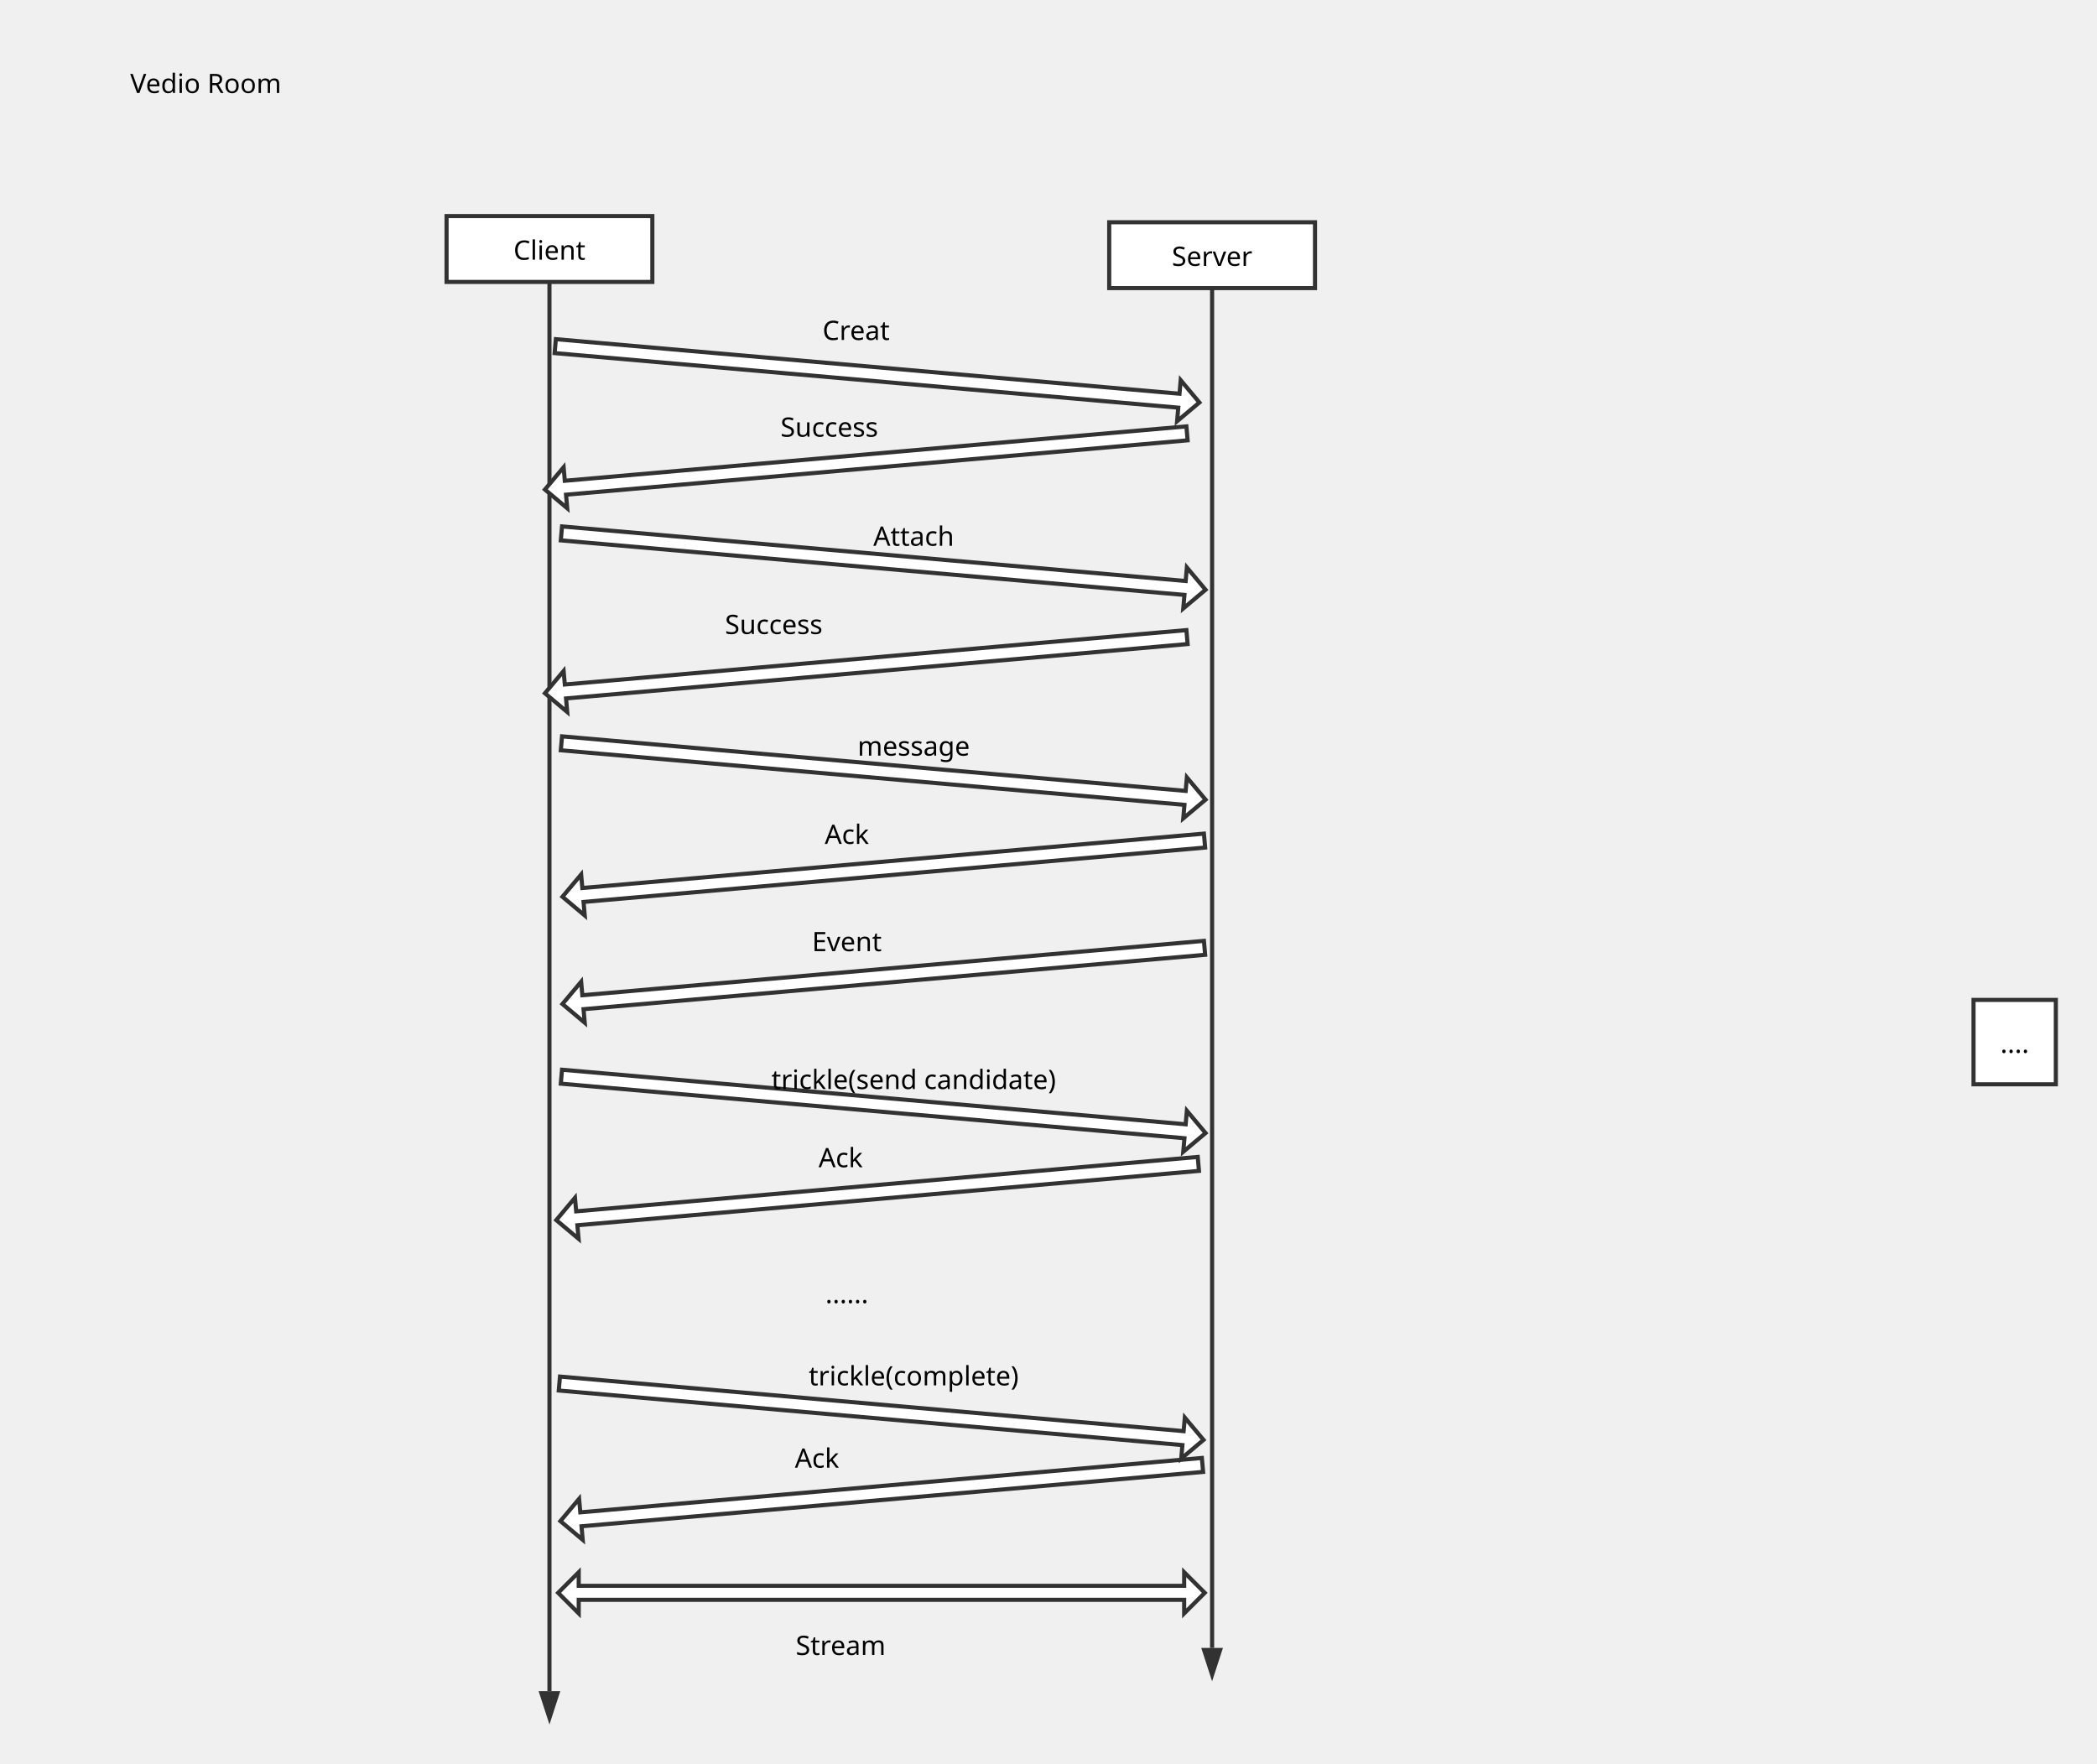
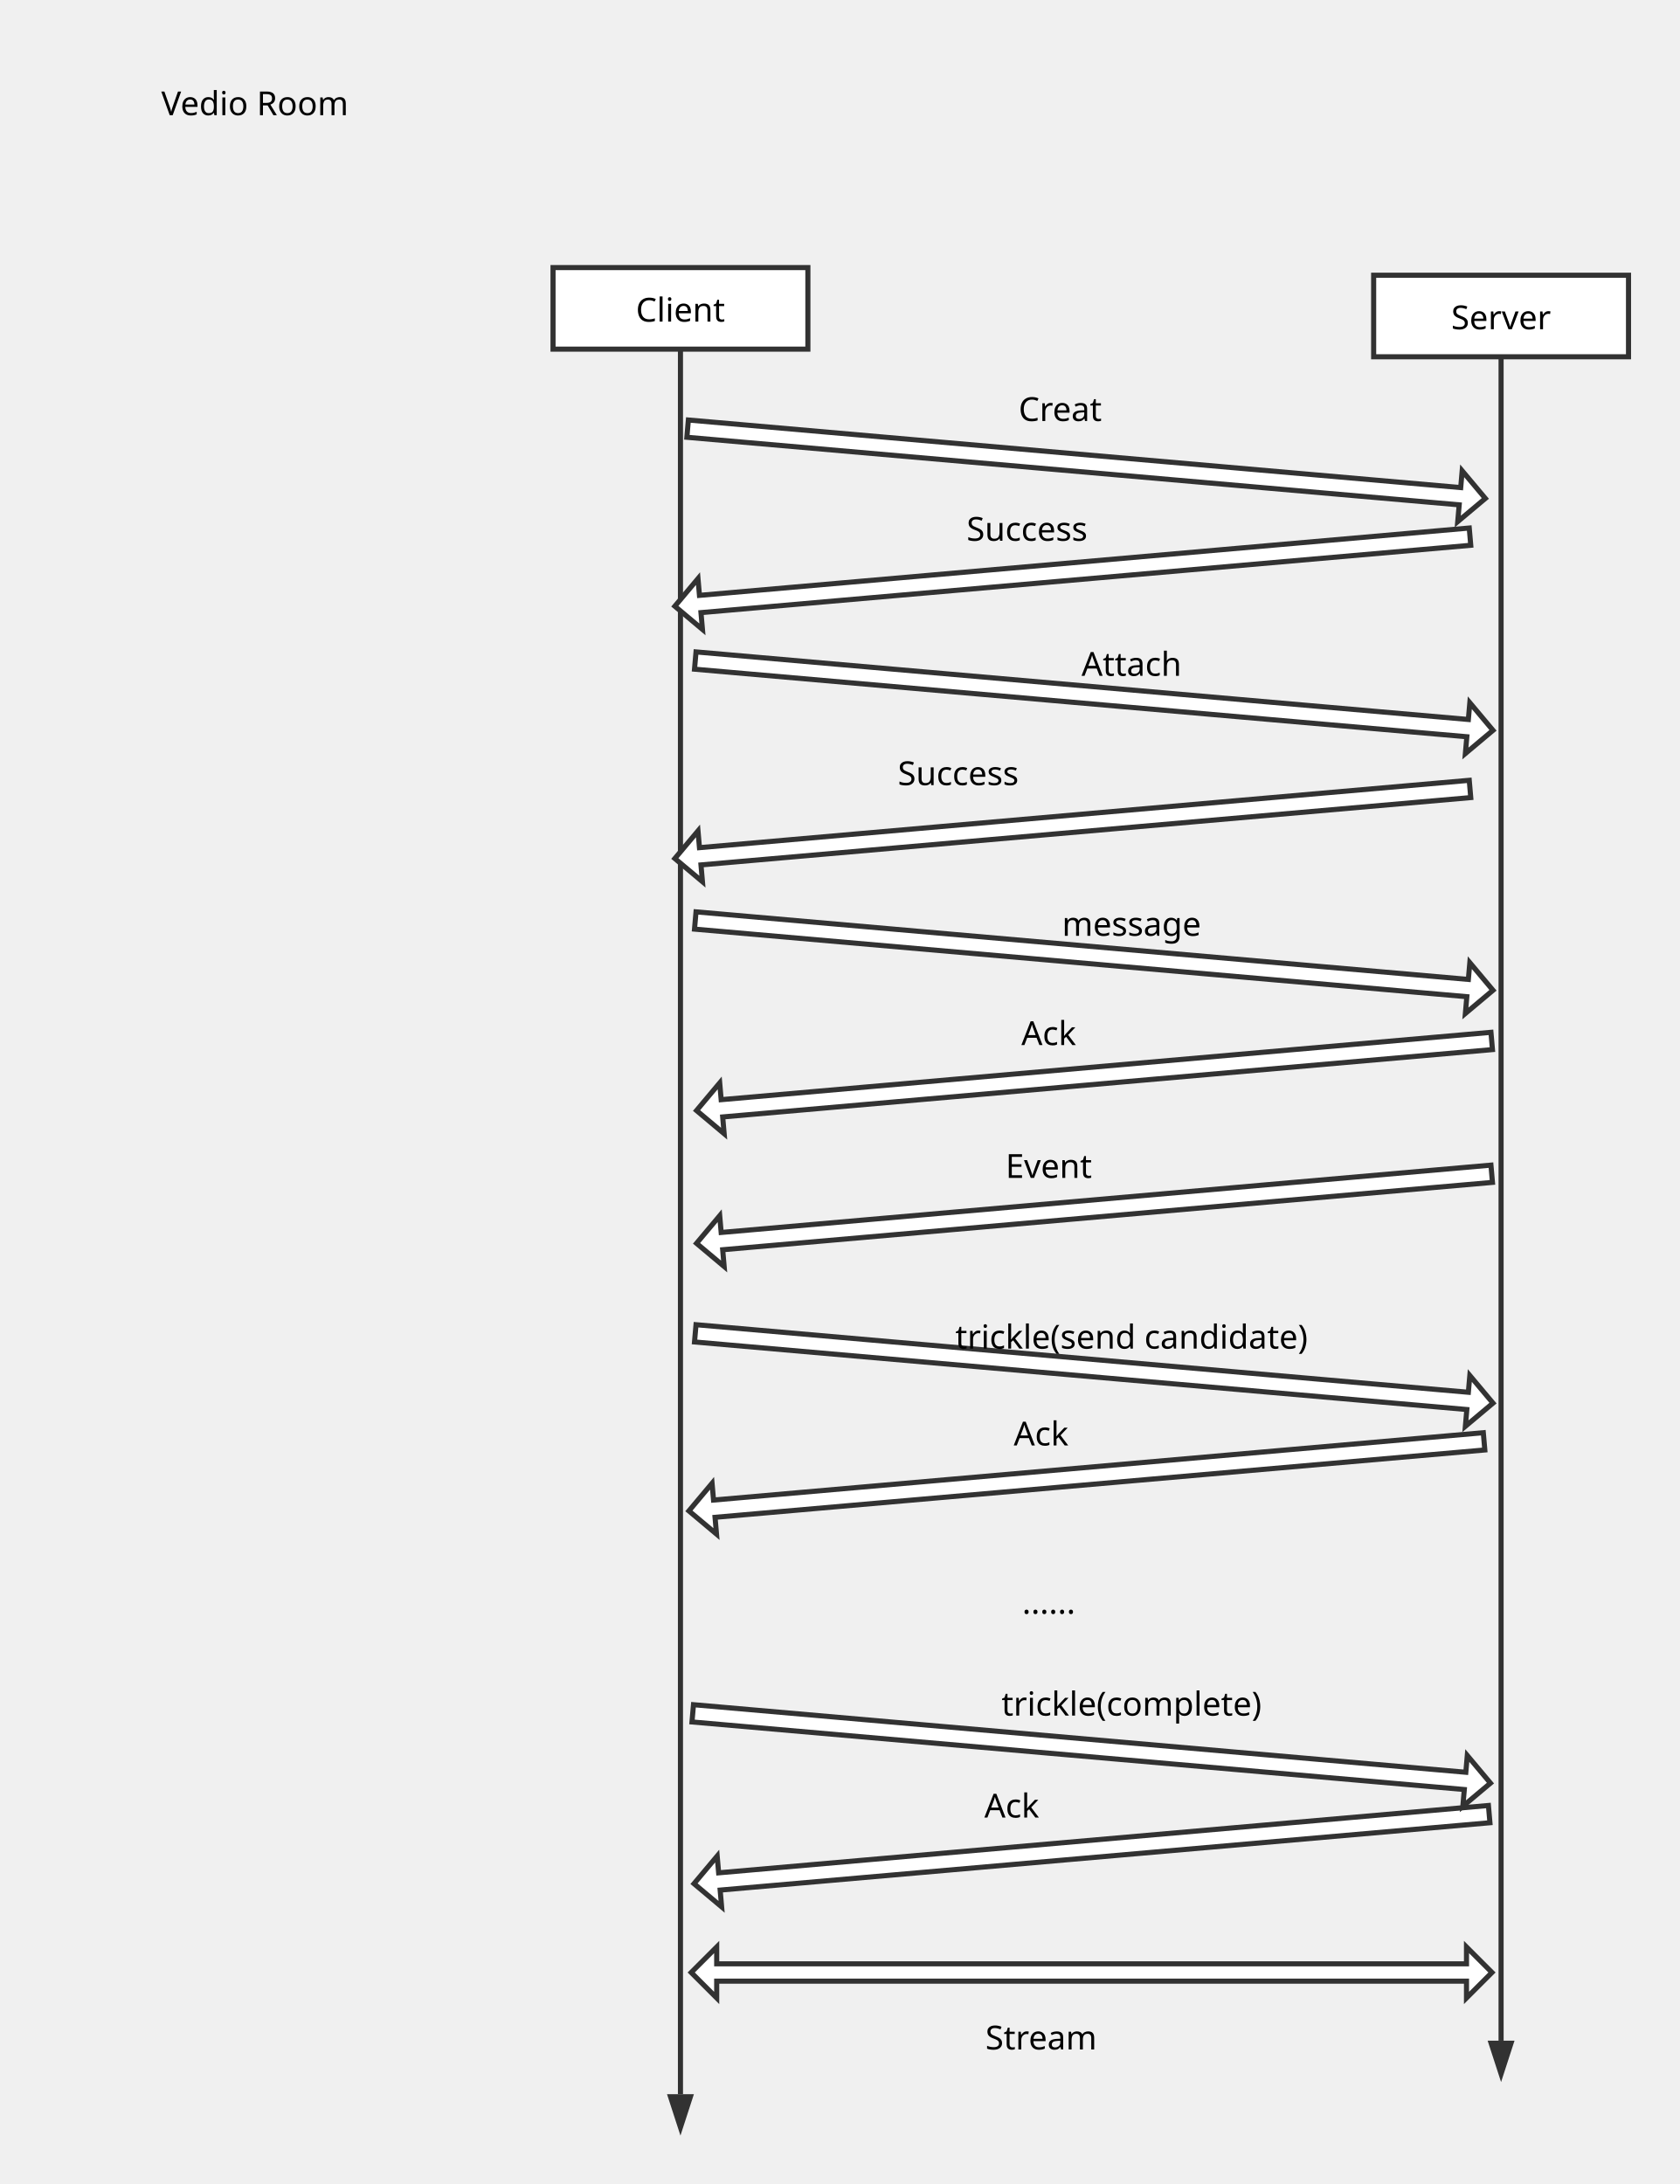
- <svg xmlns="http://www.w3.org/2000/svg" id="processonSvg1000" viewBox="-20.0 25.0 1019.0 857.0" width="1019.0" height="857.0">
+ <svg xmlns="http://www.w3.org/2000/svg" id="processonSvg1000" viewBox="-20.0 25.0 659.0 857.0" width="659.0" height="857.0">
  <defs id="ProcessOnDefs1001">
    <marker id="ProcessOnMarker1011" markerUnits="userSpaceOnUse" orient="auto" markerWidth="16.236" markerHeight="10.551" viewBox="-1.0 -1.376 16.236 10.551" refX="-1.0" refY="3.899">
      <path id="ProcessOnPath1012" d="M12.0 3.899L0.0 7.798V0.0Z" stroke="#323232" stroke-width="2.0" fill="#323232" transform="matrix(1.0,0.0,0.0,1.0,0.0,0.0)" />
    </marker>
    <marker id="ProcessOnMarker1019" markerUnits="userSpaceOnUse" orient="auto" markerWidth="16.236" markerHeight="10.551" viewBox="-1.0 -1.376 16.236 10.551" refX="-1.0" refY="3.899">
      <path id="ProcessOnPath1020" d="M12.0 3.899L0.0 7.798V0.0Z" stroke="#323232" stroke-width="2.0" fill="#323232" transform="matrix(1.0,0.0,0.0,1.0,0.0,0.0)" />
    </marker>
  </defs>
  <g id="ProcessOnG1002">
-     <path id="ProcessOnPath1003" d="M-20.0 25.0H999.0V882.0H-20.0V25.0Z" fill="none" />
+     <path id="ProcessOnPath1003" d="M-20.0 25.0H639.0V882.0H-20.0V25.0Z" fill="none" />
    <g id="ProcessOnG1004">
      <g id="ProcessOnG1005" transform="matrix(1.0,0.0,0.0,1.0,197.0,130.0)" opacity="1.0">
        <path id="ProcessOnPath1006" d="M0.0 0.0L100.0 0.0L100.0 32.0L0.0 32.0Z" stroke="#323232" stroke-width="2.0" stroke-dasharray="none" opacity="1.0" fill="#ffffff" />
        <g id="ProcessOnG1007" transform="matrix(1.0,0.0,0.0,1.0,10.0,7.875)">
          <text id="ProcessOnText1008" fill="#000000" font-weight="normal" font-style="normal" text-decoration="blink" font-family="微软雅黑" text-anchor="middle" font-size="13" x="40.0" y="13.325">Client</text>
        </g>
      </g>
      <g id="ProcessOnG1009">
        <path id="ProcessOnPath1010" d="M247.0 162.0L247.0 512.0L247.0 512.0L247.0 846.764" stroke="#323232" stroke-width="2.0" stroke-dasharray="none" fill="none" marker-end="url(#ProcessOnMarker1011)" />
      </g>
      <g id="ProcessOnG1013" transform="matrix(1.0,0.0,0.0,1.0,519.0,133.0)" opacity="1.0">
        <path id="ProcessOnPath1014" d="M0.0 0.0L100.0 0.0L100.0 32.0L0.0 32.0Z" stroke="#323232" stroke-width="2.0" stroke-dasharray="none" opacity="1.0" fill="#ffffff" />
        <g id="ProcessOnG1015" transform="matrix(1.0,0.0,0.0,1.0,10.0,7.875)">
          <text id="ProcessOnText1016" fill="#000000" font-weight="normal" font-style="normal" text-decoration="blink" font-family="微软雅黑" text-anchor="middle" font-size="13" x="40.0" y="13.325">Server</text>
        </g>
      </g>
      <g id="ProcessOnG1017">
        <path id="ProcessOnPath1018" d="M569.0 165.0L569.0 503.0L569.0 503.0L569.0 825.764" stroke="#323232" stroke-width="2.0" stroke-dasharray="none" fill="none" marker-end="url(#ProcessOnMarker1019)" />
      </g>
      <g id="ProcessOnG1021" transform="matrix(-0.9961947,-0.08715574,0.08715574,-0.9961947,561.9524,230.5446)" opacity="1.0">
        <path id="ProcessOnPath1022" d="M0.0 10.0L10.0 0.0L10.0 6.6L314.209 6.6L314.209 13.4L10.0 13.4L10.0 20.0L0.0 10.0Z" stroke="#323232" stroke-width="2.0" stroke-dasharray="none" opacity="1.0" fill="#ffffff" />
      </g>
      <g id="ProcessOnG1023" transform="matrix(1.0,0.0,0.0,1.0,0.0,45.0)" opacity="1.0">
        <path id="ProcessOnPath1024" d="M0.0 0.0L160.0 0.0L160.0 40.0L0.0 40.0Z" stroke="#323232" stroke-width="0.0" stroke-dasharray="none" opacity="1.0" fill="none" />
        <g id="ProcessOnG1025" transform="matrix(1.0,0.0,0.0,1.0,0.0,11.875)">
          <text id="ProcessOnText1026" fill="#000000" font-weight="normal" font-style="normal" text-decoration="blink" font-family="微软雅黑" text-anchor="middle" font-size="13" x="80.0" y="13.325">Vedio Room</text>
        </g>
      </g>
      <g id="ProcessOnG1027" transform="matrix(1.0,0.0,0.0,1.0,316.0,165.0)" opacity="1.0">
        <path id="ProcessOnPath1028" d="M0.0 0.0L160.0 0.0L160.0 40.0L0.0 40.0Z" stroke="#323232" stroke-width="0.0" stroke-dasharray="none" opacity="1.0" fill="none" />
        <g id="ProcessOnG1029" transform="matrix(1.0,0.0,0.0,1.0,0.0,11.875)">
          <text id="ProcessOnText1030" fill="#000000" font-weight="normal" font-style="normal" text-decoration="blink" font-family="微软雅黑" text-anchor="middle" font-size="13" x="80.0" y="13.325">Creat</text>
        </g>
      </g>
      <g id="ProcessOnG1031" transform="matrix(0.9961947,-0.08715574,0.08715574,0.9961947,243.9223,252.9165)" opacity="1.0">
        <path id="ProcessOnPath1032" d="M0.0 10.0L10.0 0.0L10.0 6.6L313.202 6.6L313.202 13.4L10.0 13.4L10.0 20.0L0.0 10.0Z" stroke="#323232" stroke-width="2.0" stroke-dasharray="none" opacity="1.0" fill="#ffffff" />
      </g>
      <g id="ProcessOnG1033" transform="matrix(1.0,0.0,0.0,1.0,303.0,212.0)" opacity="1.0">
        <path id="ProcessOnPath1034" d="M0.0 0.0L160.0 0.0L160.0 40.0L0.0 40.0Z" stroke="#323232" stroke-width="0.0" stroke-dasharray="none" opacity="1.0" fill="none" />
        <g id="ProcessOnG1035" transform="matrix(1.0,0.0,0.0,1.0,0.0,11.875)">
          <text id="ProcessOnText1036" fill="#000000" font-weight="normal" font-style="normal" text-decoration="blink" font-family="微软雅黑" text-anchor="middle" font-size="13" x="80.0" y="13.325">Success</text>
        </g>
      </g>
      <g id="ProcessOnG1037" transform="matrix(-0.9961947,-0.08715574,0.08715574,-0.9961947,564.9524,321.5446)" opacity="1.0">
        <path id="ProcessOnPath1038" d="M0.0 10.0L10.0 0.0L10.0 6.6L314.209 6.6L314.209 13.4L10.0 13.4L10.0 20.0L0.0 10.0Z" stroke="#323232" stroke-width="2.0" stroke-dasharray="none" opacity="1.0" fill="#ffffff" />
      </g>
      <g id="ProcessOnG1039" transform="matrix(1.0,0.0,0.0,1.0,344.0,265.0)" opacity="1.0">
        <path id="ProcessOnPath1040" d="M0.0 0.0L160.0 0.0L160.0 40.0L0.0 40.0Z" stroke="#323232" stroke-width="0.0" stroke-dasharray="none" opacity="1.0" fill="none" />
        <g id="ProcessOnG1041" transform="matrix(1.0,0.0,0.0,1.0,0.0,11.875)">
          <text id="ProcessOnText1042" fill="#000000" font-weight="normal" font-style="normal" text-decoration="blink" font-family="微软雅黑" text-anchor="middle" font-size="13" x="80.0" y="13.325">Attach</text>
        </g>
      </g>
      <g id="ProcessOnG1043" transform="matrix(0.9961947,-0.08715574,0.08715574,0.9961947,243.9223,351.9165)" opacity="1.0">
        <path id="ProcessOnPath1044" d="M0.0 10.0L10.0 0.0L10.0 6.6L313.202 6.6L313.202 13.4L10.0 13.4L10.0 20.0L0.0 10.0Z" stroke="#323232" stroke-width="2.0" stroke-dasharray="none" opacity="1.0" fill="#ffffff" />
      </g>
      <g id="ProcessOnG1045" transform="matrix(1.0,0.0,0.0,1.0,276.0,307.8901)" opacity="1.0">
        <path id="ProcessOnPath1046" d="M0.0 0.0L160.0 0.0L160.0 40.0L0.0 40.0Z" stroke="#323232" stroke-width="0.0" stroke-dasharray="none" opacity="1.0" fill="none" />
        <g id="ProcessOnG1047" transform="matrix(1.0,0.0,0.0,1.0,0.0,11.875)">
          <text id="ProcessOnText1048" fill="#000000" font-weight="normal" font-style="normal" text-decoration="blink" font-family="微软雅黑" text-anchor="middle" font-size="13" x="80.0" y="13.325">Success</text>
        </g>
      </g>
      <g id="ProcessOnG1049" transform="matrix(-0.9961947,-0.08715574,0.08715574,-0.9961947,564.9524,423.5446)" opacity="1.0">
        <path id="ProcessOnPath1050" d="M0.0 10.0L10.0 0.0L10.0 6.6L314.209 6.6L314.209 13.4L10.0 13.4L10.0 20.0L0.0 10.0Z" stroke="#323232" stroke-width="2.0" stroke-dasharray="none" opacity="1.0" fill="#ffffff" />
      </g>
      <g id="ProcessOnG1051" transform="matrix(1.0,0.0,0.0,1.0,344,367.0)" opacity="1.0">
        <path id="ProcessOnPath1052" d="M0.0 0.0L160.0 0.0L160.0 40.0L0.0 40.0Z" stroke="#323232" stroke-width="0.0" stroke-dasharray="none" opacity="1.0" fill="none" />
        <g id="ProcessOnG1053" transform="matrix(1.0,0.0,0.0,1.0,0.0,11.875)">
          <text id="ProcessOnText1054" fill="#000000" font-weight="normal" font-style="normal" text-decoration="blink" font-family="微软雅黑" text-anchor="middle" font-size="13" x="80.0" y="13.325">message</text>
        </g>
      </g>
      <g id="ProcessOnG1055" transform="matrix(0.9961947,-0.08715574,0.08715574,0.9961947,252.4405,450.8066)" opacity="1.0">
        <path id="ProcessOnPath1056" d="M0.0 10.0L10.0 0.0L10.0 6.6L313.202 6.6L313.202 13.4L10.0 13.4L10.0 20.0L0.0 10.0Z" stroke="#323232" stroke-width="2.0" stroke-dasharray="none" opacity="1.0" fill="#ffffff" />
      </g>
      <g id="ProcessOnG1057" transform="matrix(1.0,0.0,0.0,1.0,311.5182,409.8901)" opacity="1.0">
        <path id="ProcessOnPath1058" d="M0.0 0.0L160.0 0.0L160.0 40.0L0.0 40.0Z" stroke="#323232" stroke-width="0.0" stroke-dasharray="none" opacity="1.0" fill="none" />
        <g id="ProcessOnG1059" transform="matrix(1.0,0.0,0.0,1.0,0.0,11.875)">
          <text id="ProcessOnText1060" fill="#000000" font-weight="normal" font-style="normal" text-decoration="blink" font-family="微软雅黑" text-anchor="middle" font-size="13" x="80.0" y="13.325">Ack</text>
        </g>
      </g>
      <g id="ProcessOnG1061" transform="matrix(0.9961947,-0.08715574,0.08715574,0.9961947,252.4405,502.9165)" opacity="1.0">
        <path id="ProcessOnPath1062" d="M0.0 10.0L10.0 0.0L10.0 6.6L313.202 6.6L313.202 13.4L10.0 13.4L10.0 20.0L0.0 10.0Z" stroke="#323232" stroke-width="2.0" stroke-dasharray="none" opacity="1.0" fill="#ffffff" />
      </g>
      <g id="ProcessOnG1063" transform="matrix(1.0,0.0,0.0,1.0,311.5182,462)" opacity="1.0">
        <path id="ProcessOnPath1064" d="M0.0 0.0L160.0 0.0L160.0 40.0L0.0 40.0Z" stroke="#323232" stroke-width="0.0" stroke-dasharray="none" opacity="1.0" fill="none" />
        <g id="ProcessOnG1065" transform="matrix(1.0,0.0,0.0,1.0,0.0,11.875)">
          <text id="ProcessOnText1066" fill="#000000" font-weight="normal" font-style="normal" text-decoration="blink" font-family="微软雅黑" text-anchor="middle" font-size="13" x="80.0" y="13.325">Event</text>
        </g>
      </g>
      <g id="ProcessOnG1067" transform="matrix(-0.9961947,-0.08715574,0.08715574,-0.9961947,564.9524,585.5446)" opacity="1.0">
        <path id="ProcessOnPath1068" d="M0.0 10.0L10.0 0.0L10.0 6.6L314.209 6.6L314.209 13.4L10.0 13.4L10.0 20.0L0.0 10.0Z" stroke="#323232" stroke-width="2.0" stroke-dasharray="none" opacity="1.0" fill="#ffffff" />
      </g>
      <g id="ProcessOnG1069" transform="matrix(1.0,0.0,0.0,1.0,344,529.0)" opacity="1.0">
        <path id="ProcessOnPath1070" d="M0.0 0.0L160.0 0.0L160.0 40.0L0.0 40.0Z" stroke="#323232" stroke-width="0.0" stroke-dasharray="none" opacity="1.0" fill="none" />
        <g id="ProcessOnG1071" transform="matrix(1.0,0.0,0.0,1.0,0.0,11.875)">
          <text id="ProcessOnText1072" fill="#000000" font-weight="normal" font-style="normal" text-decoration="blink" font-family="微软雅黑" text-anchor="middle" font-size="13" x="80.0" y="13.325">trickle(send candidate)</text>
        </g>
      </g>
      <g id="ProcessOnG1073" transform="matrix(0.9961947,-0.08715574,0.08715574,0.9961947,249.4405,607.9165)" opacity="1.0">
        <path id="ProcessOnPath1074" d="M0.0 10.0L10.0 0.0L10.0 6.6L313.202 6.6L313.202 13.4L10.0 13.4L10.0 20.0L0.0 10.0Z" stroke="#323232" stroke-width="2.0" stroke-dasharray="none" opacity="1.0" fill="#ffffff" />
      </g>
      <g id="ProcessOnG1075" transform="matrix(1.0,0.0,0.0,1.0,308.5182,567)" opacity="1.0">
        <path id="ProcessOnPath1076" d="M0.0 0.0L160.0 0.0L160.0 40.0L0.0 40.0Z" stroke="#323232" stroke-width="0.0" stroke-dasharray="none" opacity="1.0" fill="none" />
        <g id="ProcessOnG1077" transform="matrix(1.0,0.0,0.0,1.0,0.0,11.875)">
          <text id="ProcessOnText1078" fill="#000000" font-weight="normal" font-style="normal" text-decoration="blink" font-family="微软雅黑" text-anchor="middle" font-size="13" x="80.0" y="13.325">Ack</text>
        </g>
      </g>
-       <g id="ProcessOnG1079" transform="matrix(1.0,0.0,0.0,1.0,939.0,510.8901)" opacity="1.0">
-         <path id="ProcessOnPath1080" d="M0.0 0.0L40.0 0.0L40.0 41.0L0.0 41.0Z" stroke="#323232" stroke-width="2.0" stroke-dasharray="none" opacity="1.0" fill="#ffffff" />
-         <g id="ProcessOnG1081" transform="matrix(1.0,0.0,0.0,1.0,10.0,12.375)">
-           <text id="ProcessOnText1082" fill="#000000" font-weight="normal" font-style="normal" text-decoration="blink" font-family="微软雅黑" text-anchor="middle" font-size="13" x="10.0" y="13.325">....</text>
+       <g id="ProcessOnG1079" transform="matrix(1.0,0.0,0.0,1.0,311.5182,633.0)" opacity="1.0">
+         <path id="ProcessOnPath1080" d="M0.0 0.0L160.0 0.0L160.0 40.0L0.0 40.0Z" stroke="#323232" stroke-width="0.0" stroke-dasharray="none" opacity="1.0" fill="none" />
+         <g id="ProcessOnG1081" transform="matrix(1.0,0.0,0.0,1.0,0.0,11.875)">
+           <text id="ProcessOnText1082" fill="#000000" font-weight="normal" font-style="normal" text-decoration="blink" font-family="微软雅黑" text-anchor="middle" font-size="13" x="80.0" y="13.325">......</text>
        </g>
      </g>
-       <g id="ProcessOnG1083" transform="matrix(1.0,0.0,0.0,1.0,311.5182,633.0)" opacity="1.0">
-         <path id="ProcessOnPath1084" d="M0.0 0.0L160.0 0.0L160.0 40.0L0.0 40.0Z" stroke="#323232" stroke-width="0.0" stroke-dasharray="none" opacity="1.0" fill="none" />
-         <g id="ProcessOnG1085" transform="matrix(1.0,0.0,0.0,1.0,0.0,11.875)">
-           <text id="ProcessOnText1086" fill="#000000" font-weight="normal" font-style="normal" text-decoration="blink" font-family="微软雅黑" text-anchor="middle" font-size="13" x="80.0" y="13.325">......</text>
+       <g id="ProcessOnG1083" transform="matrix(0.9961947,-0.08715574,0.08715574,0.9961947,251.448,754.1917)" opacity="1.0">
+         <path id="ProcessOnPath1084" d="M0.0 10.0L10.0 0.0L10.0 6.6L313.202 6.6L313.202 13.4L10.0 13.4L10.0 20.0L0.0 10.0Z" stroke="#323232" stroke-width="2.0" stroke-dasharray="none" opacity="1.0" fill="#ffffff" />
+       </g>
+       <g id="ProcessOnG1085" transform="matrix(1.0,0.0,0.0,1.0,297.0,713.0)" opacity="1.0">
+         <path id="ProcessOnPath1086" d="M0.0 0.0L160.0 0.0L160.0 40.0L0.0 40.0Z" stroke="#323232" stroke-width="0.0" stroke-dasharray="none" opacity="1.0" fill="none" />
+         <g id="ProcessOnG1087" transform="matrix(1.0,0.0,0.0,1.0,0.0,11.875)">
+           <text id="ProcessOnText1088" fill="#000000" font-weight="normal" font-style="normal" text-decoration="blink" font-family="微软雅黑" text-anchor="middle" font-size="13" x="80.0" y="13.325">Ack</text>
        </g>
      </g>
-       <g id="ProcessOnG1087" transform="matrix(0.9961947,-0.08715574,0.08715574,0.9961947,251.448,754.1917)" opacity="1.0">
-         <path id="ProcessOnPath1088" d="M0.0 10.0L10.0 0.0L10.0 6.6L313.202 6.6L313.202 13.4L10.0 13.4L10.0 20.0L0.0 10.0Z" stroke="#323232" stroke-width="2.0" stroke-dasharray="none" opacity="1.0" fill="#ffffff" />
+       <g id="ProcessOnG1089" transform="matrix(-0.9961947,-0.08715574,0.08715574,-0.9961947,563.9598,734.6545)" opacity="1.0">
+         <path id="ProcessOnPath1090" d="M0.0 10.0L10.0 0.0L10.0 6.6L314.209 6.6L314.209 13.4L10.0 13.4L10.0 20.0L0.0 10.0Z" stroke="#323232" stroke-width="2.0" stroke-dasharray="none" opacity="1.0" fill="#ffffff" />
      </g>
-       <g id="ProcessOnG1089" transform="matrix(1.0,0.0,0.0,1.0,297.0,713.0)" opacity="1.0">
-         <path id="ProcessOnPath1090" d="M0.0 0.0L160.0 0.0L160.0 40.0L0.0 40.0Z" stroke="#323232" stroke-width="0.0" stroke-dasharray="none" opacity="1.0" fill="none" />
-         <g id="ProcessOnG1091" transform="matrix(1.0,0.0,0.0,1.0,0.0,11.875)">
-           <text id="ProcessOnText1092" fill="#000000" font-weight="normal" font-style="normal" text-decoration="blink" font-family="微软雅黑" text-anchor="middle" font-size="13" x="80.0" y="13.325">Ack</text>
+       <g id="ProcessOnG1091" transform="matrix(1.0,0.0,0.0,1.0,344,673.0)" opacity="1.0">
+         <path id="ProcessOnPath1092" d="M0.0 0.0L160.0 0.0L160.0 40.0L0.0 40.0Z" stroke="#323232" stroke-width="0.0" stroke-dasharray="none" opacity="1.0" fill="none" />
+         <g id="ProcessOnG1093" transform="matrix(1.0,0.0,0.0,1.0,0.0,11.875)">
+           <text id="ProcessOnText1094" fill="#000000" font-weight="normal" font-style="normal" text-decoration="blink" font-family="微软雅黑" text-anchor="middle" font-size="13" x="80.0" y="13.325">trickle(complete)</text>
        </g>
      </g>
-       <g id="ProcessOnG1093" transform="matrix(-0.9961947,-0.08715574,0.08715574,-0.9961947,563.9598,734.6545)" opacity="1.0">
-         <path id="ProcessOnPath1094" d="M0.0 10.0L10.0 0.0L10.0 6.6L314.209 6.6L314.209 13.4L10.0 13.4L10.0 20.0L0.0 10.0Z" stroke="#323232" stroke-width="2.0" stroke-dasharray="none" opacity="1.0" fill="#ffffff" />
+       <g id="ProcessOnG1095" transform="matrix(1.0,0.0,0.0,1.0,251.2202,789.0)" opacity="1.0">
+         <path id="ProcessOnPath1096" d="M0.0 10.0L10.0 0.0L10.0 6.6L304.209 6.6L304.209 0.0L314.209 10.0L304.209 20.0L304.209 13.4L10.0 13.4L10.0 20.0L0.0 10.0Z" stroke="#323232" stroke-width="2.0" stroke-dasharray="none" opacity="1.0" fill="#ffffff" />
      </g>
-       <g id="ProcessOnG1095" transform="matrix(1.0,0.0,0.0,1.0,344,673.0)" opacity="1.0">
-         <path id="ProcessOnPath1096" d="M0.0 0.0L160.0 0.0L160.0 40.0L0.0 40.0Z" stroke="#323232" stroke-width="0.0" stroke-dasharray="none" opacity="1.0" fill="none" />
-         <g id="ProcessOnG1097" transform="matrix(1.0,0.0,0.0,1.0,0.0,11.875)">
-           <text id="ProcessOnText1098" fill="#000000" font-weight="normal" font-style="normal" text-decoration="blink" font-family="微软雅黑" text-anchor="middle" font-size="13" x="80.0" y="13.325">trickle(complete)</text>
-         </g>
-       </g>
-       <g id="ProcessOnG1099" transform="matrix(1.0,0.0,0.0,1.0,251.2202,789.0)" opacity="1.0">
-         <path id="ProcessOnPath1100" d="M0.0 10.0L10.0 0.0L10.0 6.6L304.209 6.6L304.209 0.0L314.209 10.0L304.209 20.0L304.209 13.4L10.0 13.4L10.0 20.0L0.0 10.0Z" stroke="#323232" stroke-width="2.0" stroke-dasharray="none" opacity="1.0" fill="#ffffff" />
-       </g>
-       <g id="ProcessOnG1101" transform="matrix(1.0,0.0,0.0,1.0,308.5182,804.0)" opacity="1.0">
-         <path id="ProcessOnPath1102" d="M0.0 0.0L160.0 0.0L160.0 40.0L0.0 40.0Z" stroke="#323232" stroke-width="0.0" stroke-dasharray="none" opacity="1.0" fill="none" />
-         <g id="ProcessOnG1103" transform="matrix(1.0,0.0,0.0,1.0,0.0,11.875)">
-           <text id="ProcessOnText1104" fill="#000000" font-weight="normal" font-style="normal" text-decoration="blink" font-family="微软雅黑" text-anchor="middle" font-size="13" x="80.0" y="13.325">Stream</text>
+       <g id="ProcessOnG1097" transform="matrix(1.0,0.0,0.0,1.0,308.5182,804.0)" opacity="1.0">
+         <path id="ProcessOnPath1098" d="M0.0 0.0L160.0 0.0L160.0 40.0L0.0 40.0Z" stroke="#323232" stroke-width="0.0" stroke-dasharray="none" opacity="1.0" fill="none" />
+         <g id="ProcessOnG1099" transform="matrix(1.0,0.0,0.0,1.0,0.0,11.875)">
+           <text id="ProcessOnText1100" fill="#000000" font-weight="normal" font-style="normal" text-decoration="blink" font-family="微软雅黑" text-anchor="middle" font-size="13" x="80.0" y="13.325">Stream</text>
        </g>
      </g>
    </g>
  </g>
</svg>
